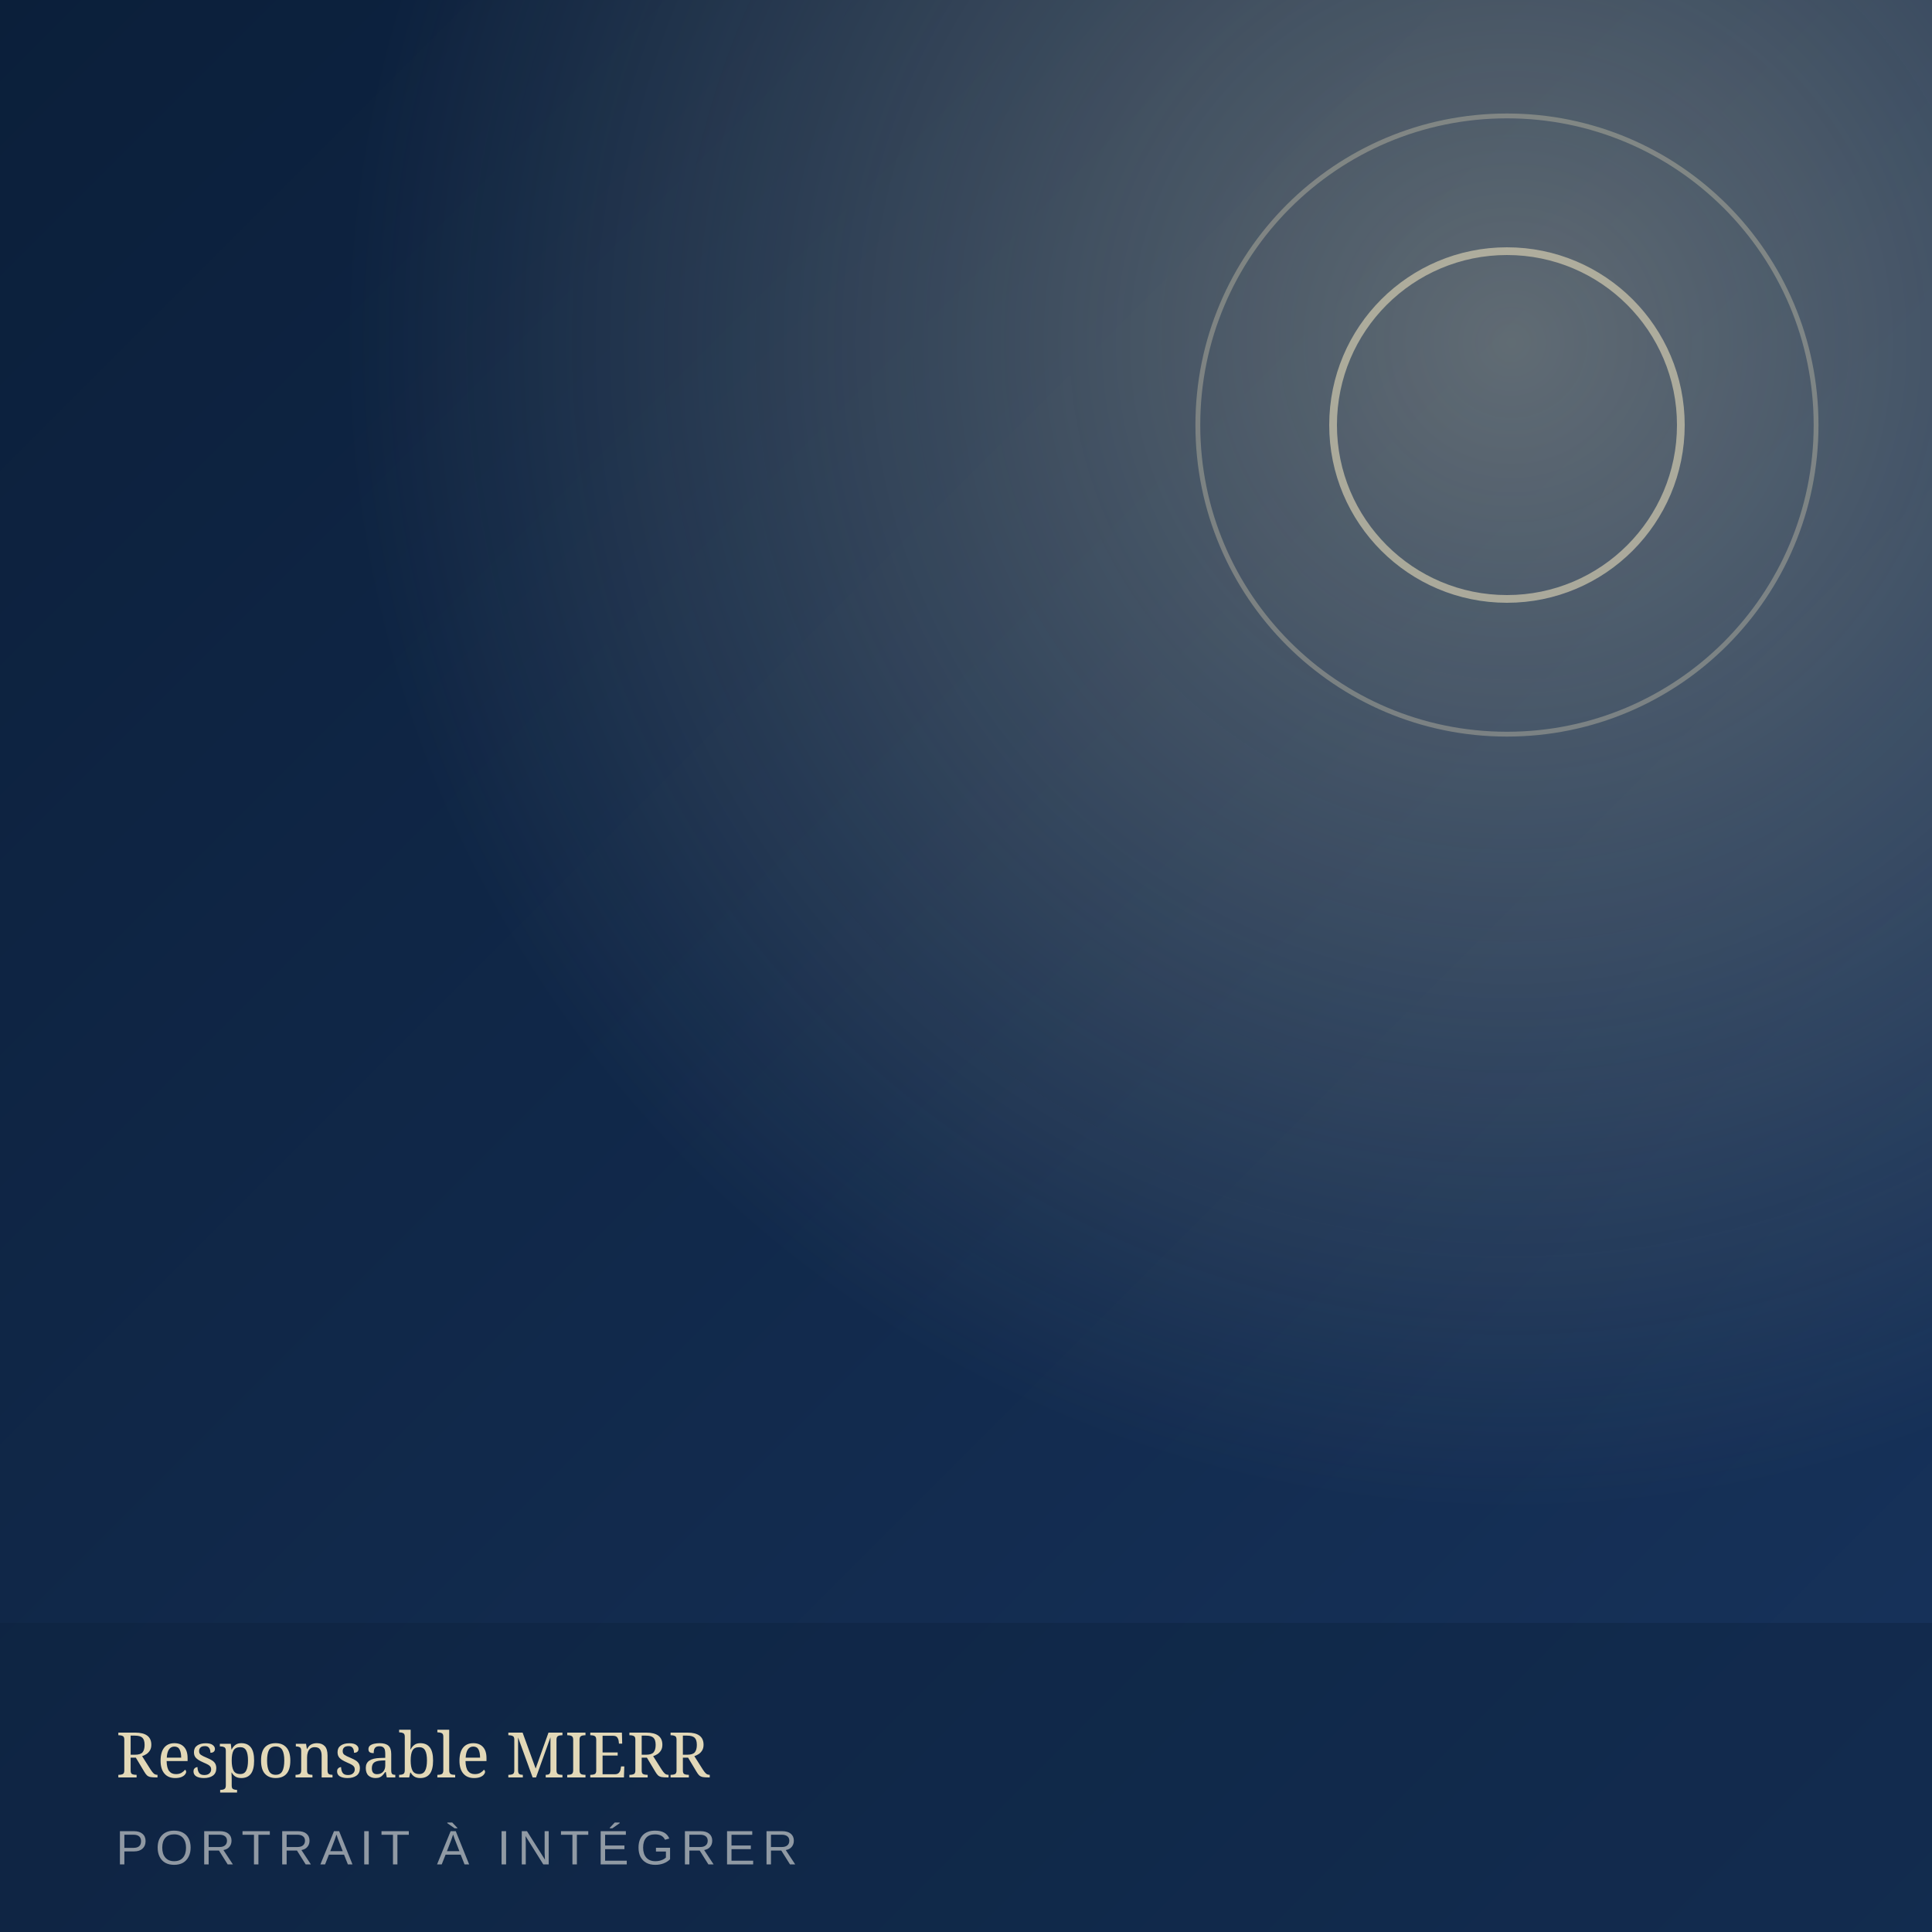
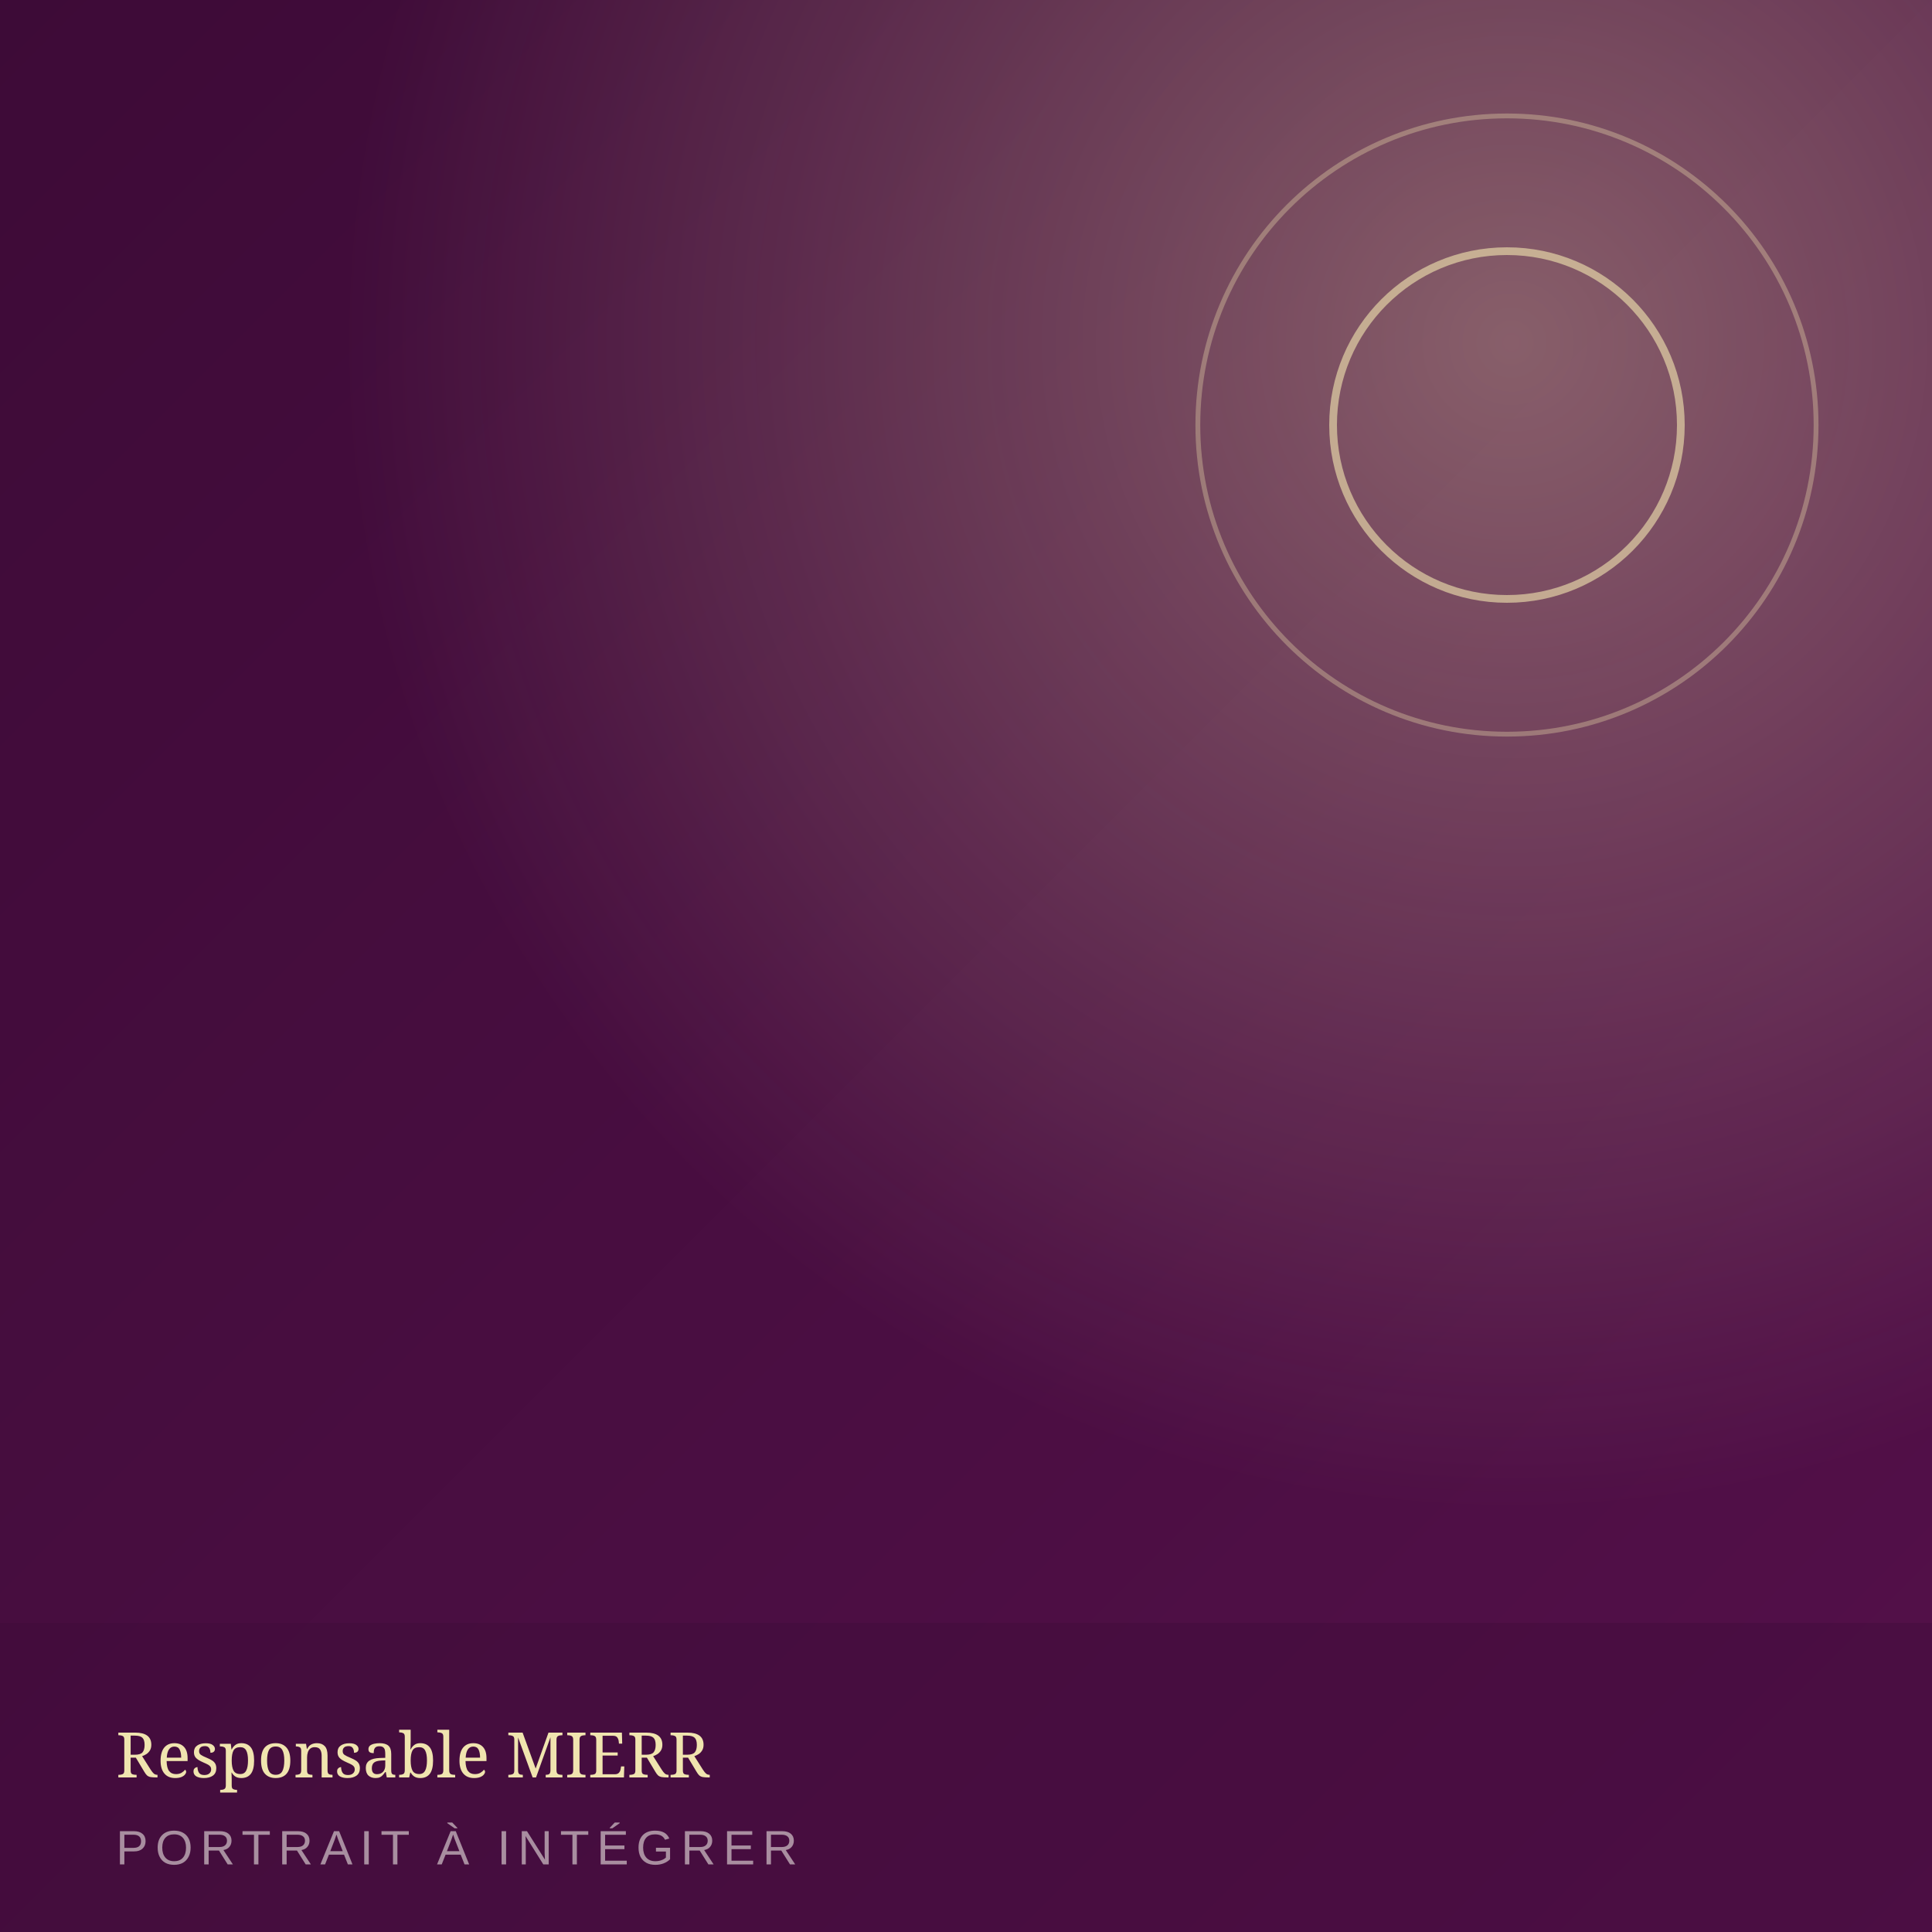
<svg xmlns="http://www.w3.org/2000/svg" viewBox="0 0 400 400" width="400" height="400" role="img" aria-label="Responsable MIERR">
  <defs>
    <linearGradient id="g" x1="0%" y1="0%" x2="100%" y2="100%">
-       <stop offset="0%" stop-color="#0B1F3A" />
-       <stop offset="100%" stop-color="#17335C" />
+       <stop offset="0%" stop-color="#3D0B37" />
+       <stop offset="100%" stop-color="#54104A" />
    </linearGradient>
    <radialGradient id="r" cx="78%" cy="18%" r="60%">
-       <stop offset="0%" stop-color="#F4E7C1" stop-opacity=".35" />
-       <stop offset="100%" stop-color="#F4E7C1" stop-opacity="0" />
+       <stop offset="0%" stop-color="#FFF6B8" stop-opacity=".35" />
+       <stop offset="100%" stop-color="#FFF6B8" stop-opacity="0" />
    </radialGradient>
  </defs>
  <rect width="400" height="400" fill="url(#g)" />
  <rect width="400" height="400" fill="url(#r)" />
-   <circle cx="312.0" cy="88.0" r="36.0" fill="none" stroke="#F4E7C1" stroke-width="1.6" opacity=".55" />
-   <circle cx="312.0" cy="88.0" r="64.0" fill="none" stroke="#F4E7C1" stroke-width="1" opacity=".3" />
-   <rect x="0" y="336" width="400" height="64" fill="#0B1F3A" opacity=".38" />
-   <text x="24" y="368" font-family="Georgia, serif" font-size="13" fill="#F4E7C1" opacity=".92">Responsable MIERR</text>
+   <circle cx="312.0" cy="88.0" r="36.0" fill="none" stroke="#FFF6B8" stroke-width="1.6" opacity=".55" />
+   <circle cx="312.0" cy="88.0" r="64.0" fill="none" stroke="#FFF6B8" stroke-width="1" opacity=".3" />
+   <rect x="0" y="336" width="400" height="64" fill="#3D0B37" opacity=".38" />
+   <text x="24" y="368" font-family="Georgia, serif" font-size="13" fill="#FFF6B8" opacity=".92">Responsable MIERR</text>
  <text x="24" y="386" font-family="Arial, sans-serif" font-size="10" letter-spacing="1.5" fill="#FAF7F0" opacity=".55">PORTRAIT À INTÉGRER</text>
</svg>
